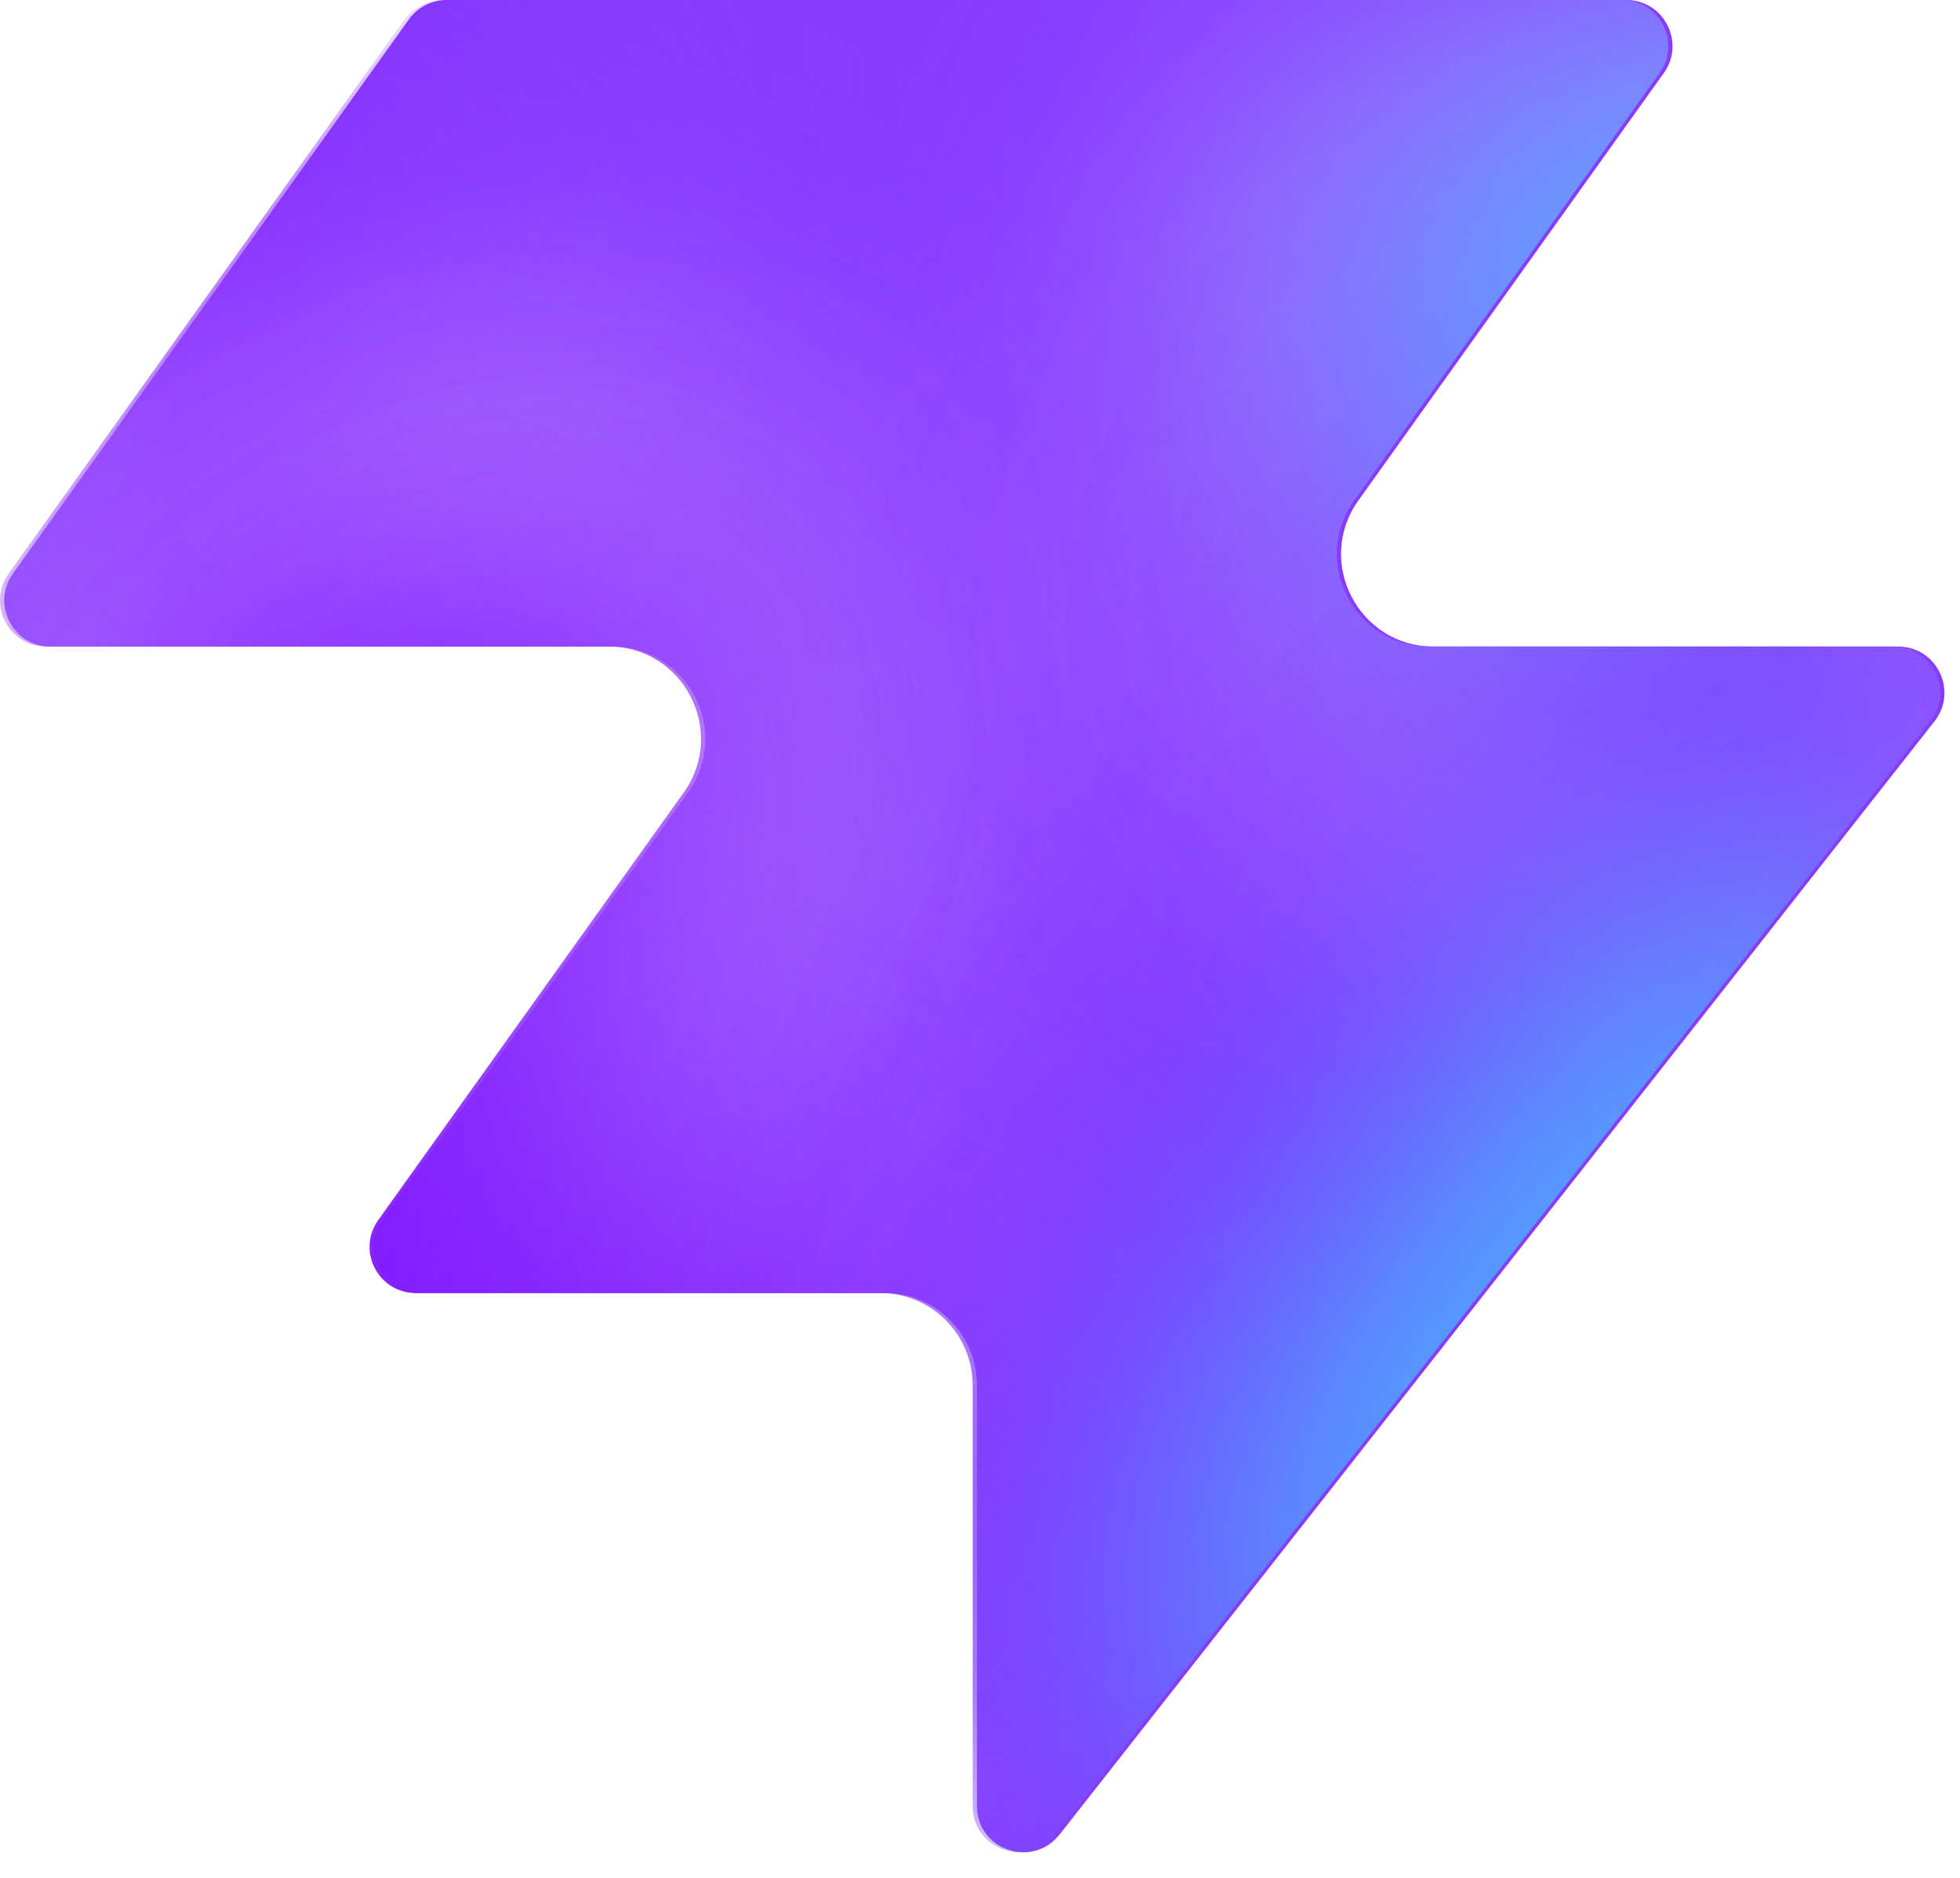
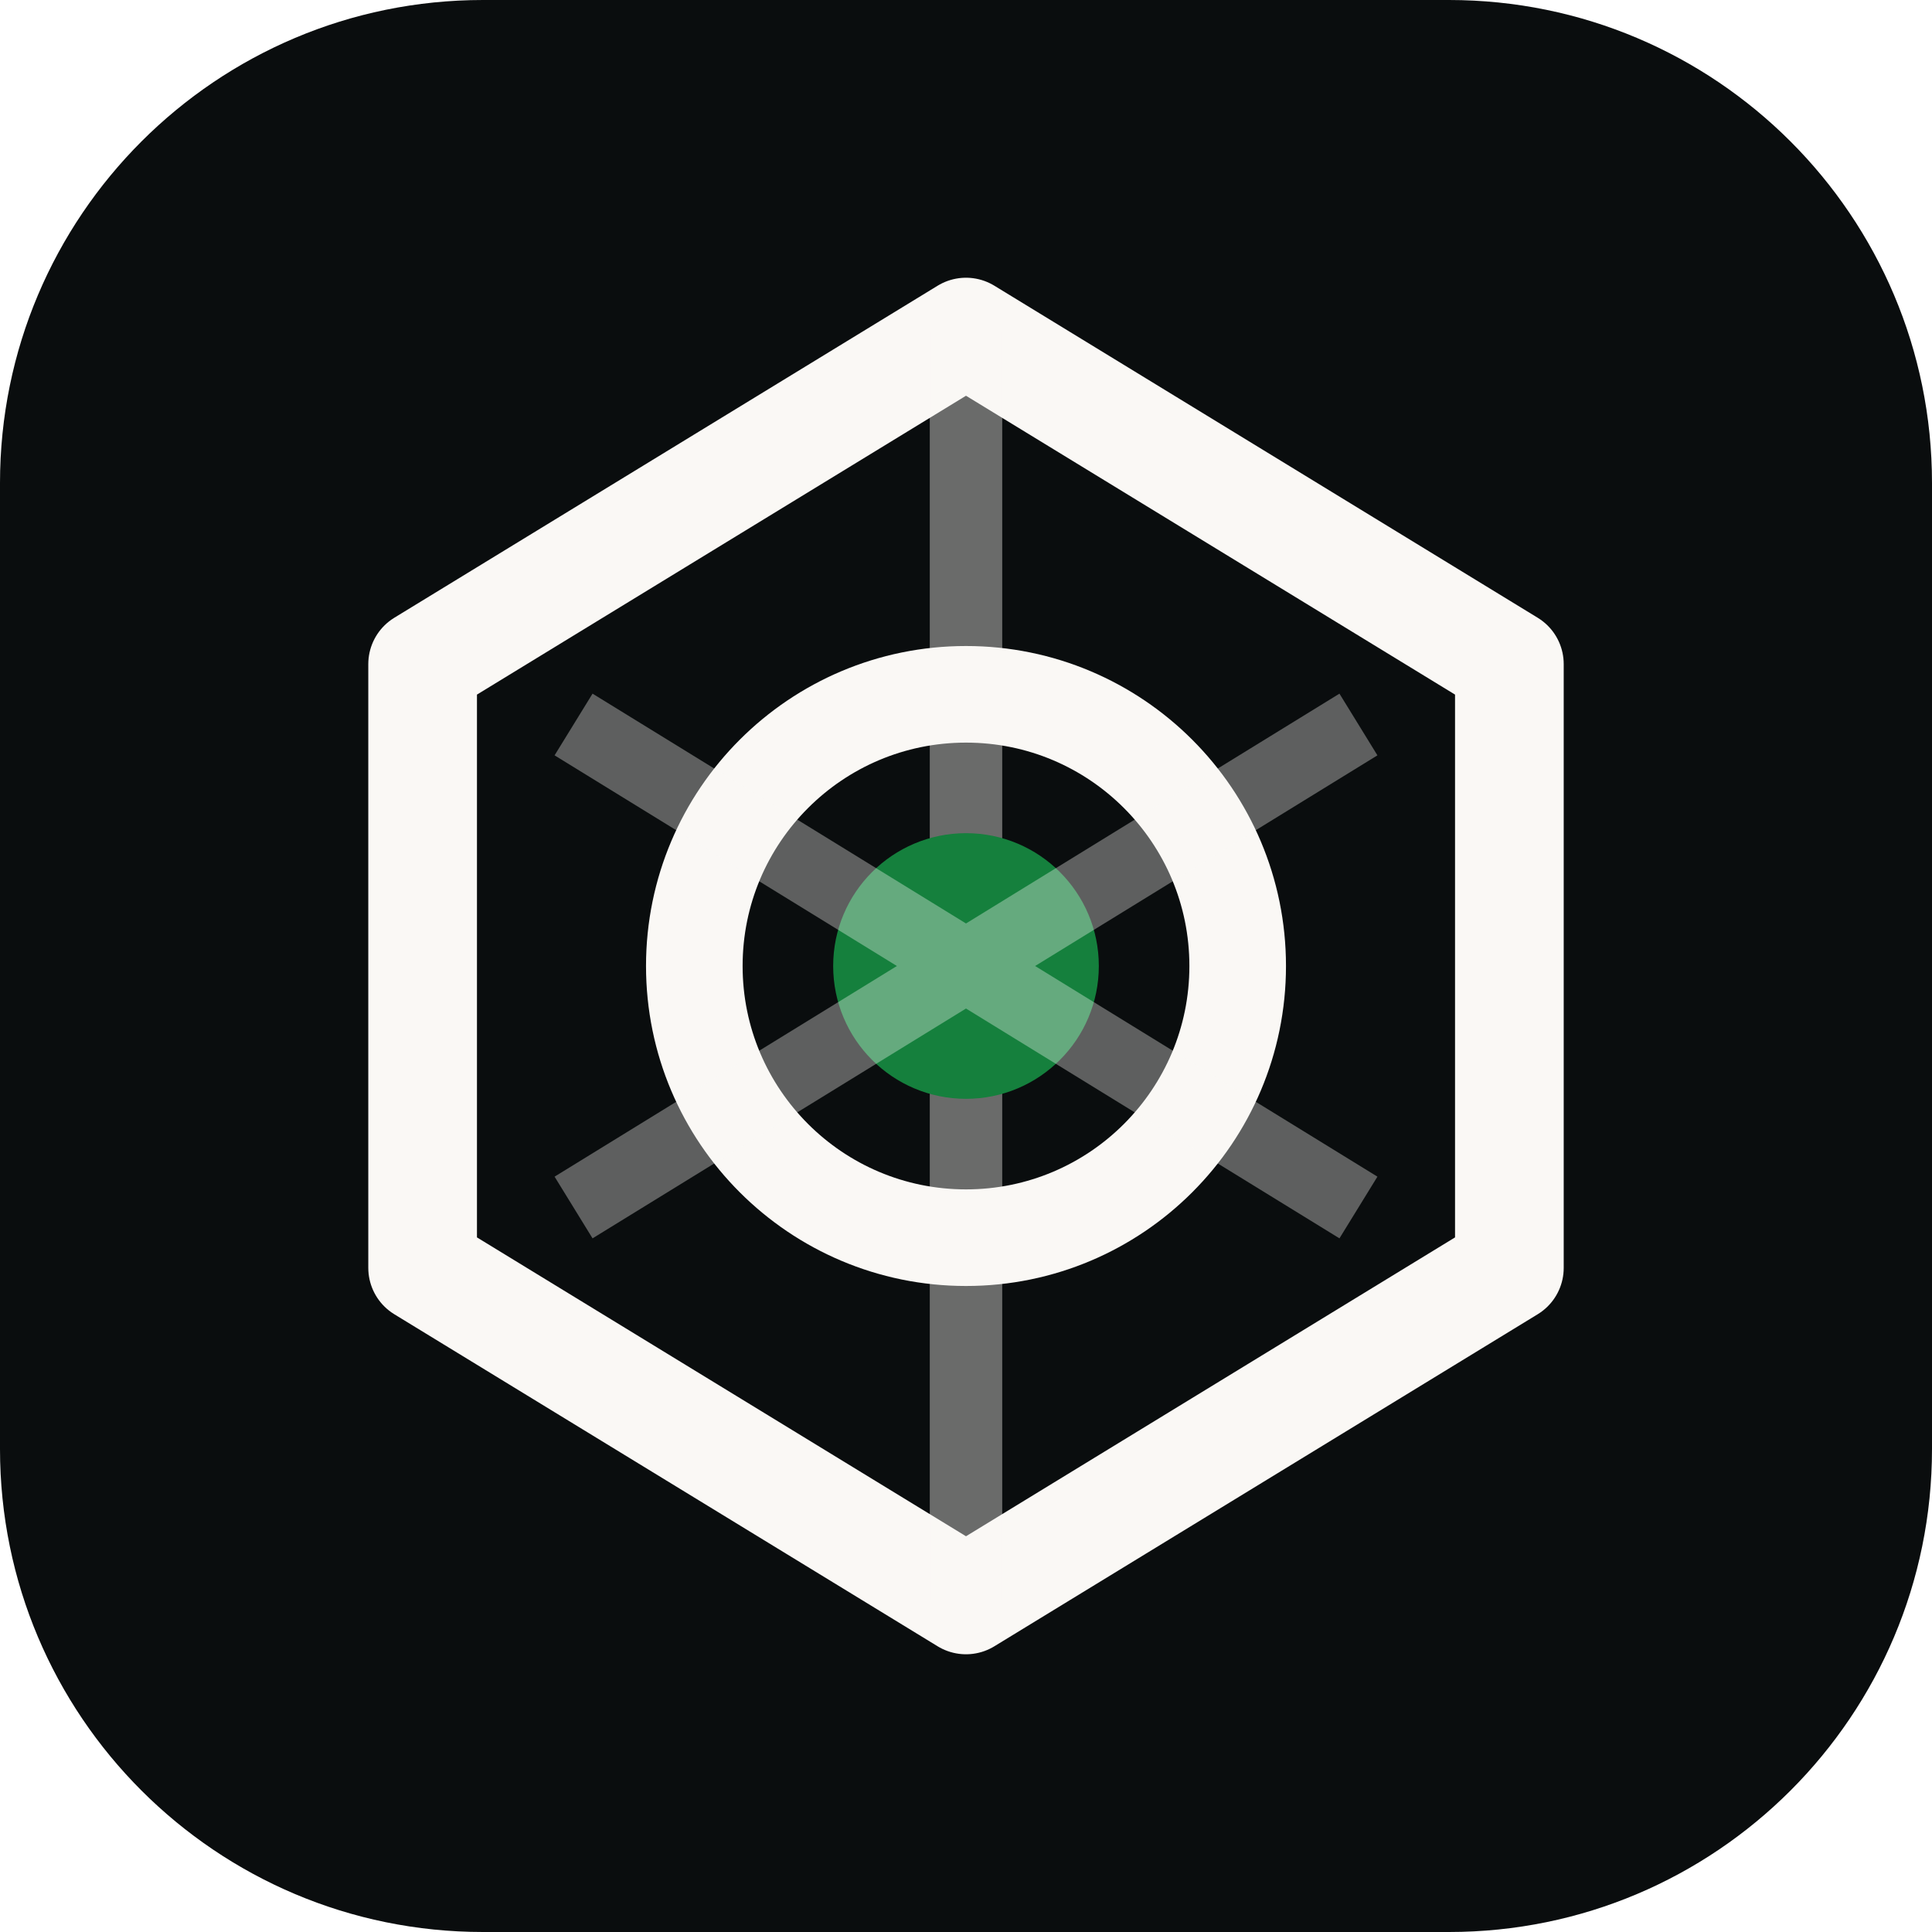
- <svg xmlns="http://www.w3.org/2000/svg" width="48" height="46" fill="none" viewBox="0 0 48 46">
-   <path fill="#863bff" d="M25.946 44.938c-.664.845-2.021.375-2.021-.698V33.937a2.26 2.26 0 0 0-2.262-2.262H10.287c-.92 0-1.456-1.04-.92-1.788l7.48-10.471c1.07-1.497 0-3.578-1.842-3.578H1.237c-.92 0-1.456-1.04-.92-1.788L10.013.474c.214-.297.556-.474.92-.474h28.894c.92 0 1.456 1.04.92 1.788l-7.48 10.471c-1.07 1.498 0 3.579 1.842 3.579h11.377c.943 0 1.473 1.088.89 1.83L25.947 44.94z" style="fill:#863bff;fill:color(display-p3 .525 .23 1);fill-opacity:1" />
-   <mask id="a" width="48" height="46" x="0" y="0" maskUnits="userSpaceOnUse" style="mask-type:alpha">
-     <path fill="#000" d="M25.842 44.938c-.664.844-2.021.375-2.021-.698V33.937a2.26 2.26 0 0 0-2.262-2.262H10.183c-.92 0-1.456-1.04-.92-1.788l7.48-10.471c1.07-1.498 0-3.579-1.842-3.579H1.133c-.92 0-1.456-1.04-.92-1.787L9.91.473c.214-.297.556-.474.92-.474h28.894c.92 0 1.456 1.04.92 1.788l-7.48 10.471c-1.07 1.498 0 3.578 1.842 3.578h11.377c.943 0 1.473 1.088.89 1.832L25.843 44.94z" style="fill:#000;fill-opacity:1" />
-   </mask>
-   <g mask="url(#a)">
-     <g filter="url(#b)">
-       <ellipse cx="5.508" cy="14.704" fill="#ede6ff" rx="5.508" ry="14.704" style="fill:#ede6ff;fill:color(display-p3 .927 .903 1);fill-opacity:1" transform="matrix(.00324 1 1 -.00324 -4.47 31.516)" />
-     </g>
-     <g filter="url(#c)">
-       <ellipse cx="10.399" cy="29.851" fill="#ede6ff" rx="10.399" ry="29.851" style="fill:#ede6ff;fill:color(display-p3 .927 .903 1);fill-opacity:1" transform="matrix(.00324 1 1 -.00324 -39.328 7.883)" />
-     </g>
-     <g filter="url(#d)">
-       <ellipse cx="5.508" cy="30.487" fill="#7e14ff" rx="5.508" ry="30.487" style="fill:#7e14ff;fill:color(display-p3 .492 .077 1);fill-opacity:1" transform="rotate(89.814 -25.913 -14.639)scale(1 -1)" />
-     </g>
-     <g filter="url(#e)">
-       <ellipse cx="5.508" cy="30.599" fill="#7e14ff" rx="5.508" ry="30.599" style="fill:#7e14ff;fill:color(display-p3 .492 .077 1);fill-opacity:1" transform="rotate(89.814 -32.644 -3.334)scale(1 -1)" />
-     </g>
-     <g filter="url(#f)">
-       <ellipse cx="5.508" cy="30.599" fill="#7e14ff" rx="5.508" ry="30.599" style="fill:#7e14ff;fill:color(display-p3 .492 .077 1);fill-opacity:1" transform="matrix(.00324 1 1 -.00324 -34.34 30.47)" />
-     </g>
-     <g filter="url(#g)">
-       <ellipse cx="14.072" cy="22.078" fill="#ede6ff" rx="14.072" ry="22.078" style="fill:#ede6ff;fill:color(display-p3 .927 .903 1);fill-opacity:1" transform="rotate(93.35 24.506 48.493)scale(-1 1)" />
-     </g>
-     <g filter="url(#h)">
-       <ellipse cx="3.47" cy="21.501" fill="#7e14ff" rx="3.47" ry="21.501" style="fill:#7e14ff;fill:color(display-p3 .492 .077 1);fill-opacity:1" transform="rotate(89.009 28.708 47.59)scale(-1 1)" />
-     </g>
-     <g filter="url(#i)">
-       <ellipse cx="3.47" cy="21.501" fill="#7e14ff" rx="3.47" ry="21.501" style="fill:#7e14ff;fill:color(display-p3 .492 .077 1);fill-opacity:1" transform="rotate(89.009 28.708 47.59)scale(-1 1)" />
-     </g>
-     <g filter="url(#j)">
-       <ellipse cx=".387" cy="8.972" fill="#7e14ff" rx="4.407" ry="29.108" style="fill:#7e14ff;fill:color(display-p3 .492 .077 1);fill-opacity:1" transform="rotate(39.51 .387 8.972)" />
-     </g>
-     <g filter="url(#k)">
-       <ellipse cx="47.523" cy="-6.092" fill="#7e14ff" rx="4.407" ry="29.108" style="fill:#7e14ff;fill:color(display-p3 .492 .077 1);fill-opacity:1" transform="rotate(37.892 47.523 -6.092)" />
-     </g>
-     <g filter="url(#l)">
-       <ellipse cx="41.412" cy="6.333" fill="#47bfff" rx="5.971" ry="9.665" style="fill:#47bfff;fill:color(display-p3 .28 .748 1);fill-opacity:1" transform="rotate(37.892 41.412 6.333)" />
-     </g>
-     <g filter="url(#m)">
-       <ellipse cx="-1.879" cy="38.332" fill="#7e14ff" rx="4.407" ry="29.108" style="fill:#7e14ff;fill:color(display-p3 .492 .077 1);fill-opacity:1" transform="rotate(37.892 -1.88 38.332)" />
-     </g>
-     <g filter="url(#n)">
-       <ellipse cx="-1.879" cy="38.332" fill="#7e14ff" rx="4.407" ry="29.108" style="fill:#7e14ff;fill:color(display-p3 .492 .077 1);fill-opacity:1" transform="rotate(37.892 -1.88 38.332)" />
-     </g>
-     <g filter="url(#o)">
-       <ellipse cx="35.651" cy="29.907" fill="#7e14ff" rx="4.407" ry="29.108" style="fill:#7e14ff;fill:color(display-p3 .492 .077 1);fill-opacity:1" transform="rotate(37.892 35.651 29.907)" />
-     </g>
-     <g filter="url(#p)">
-       <ellipse cx="38.418" cy="32.4" fill="#47bfff" rx="5.971" ry="15.297" style="fill:#47bfff;fill:color(display-p3 .28 .748 1);fill-opacity:1" transform="rotate(37.892 38.418 32.4)" />
-     </g>
-   </g>
-   <defs>
-     <filter id="b" width="60.045" height="41.654" x="-19.77" y="16.149" color-interpolation-filters="sRGB" filterUnits="userSpaceOnUse">
-       <feFlood flood-opacity="0" result="BackgroundImageFix" />
-       <feBlend in="SourceGraphic" in2="BackgroundImageFix" result="shape" />
-       <feGaussianBlur result="effect1_foregroundBlur_2002_17158" stdDeviation="7.659" />
-     </filter>
-     <filter id="c" width="90.34" height="51.437" x="-54.613" y="-7.533" color-interpolation-filters="sRGB" filterUnits="userSpaceOnUse">
-       <feFlood flood-opacity="0" result="BackgroundImageFix" />
-       <feBlend in="SourceGraphic" in2="BackgroundImageFix" result="shape" />
-       <feGaussianBlur result="effect1_foregroundBlur_2002_17158" stdDeviation="7.659" />
-     </filter>
-     <filter id="d" width="79.355" height="29.4" x="-49.64" y="2.03" color-interpolation-filters="sRGB" filterUnits="userSpaceOnUse">
-       <feFlood flood-opacity="0" result="BackgroundImageFix" />
-       <feBlend in="SourceGraphic" in2="BackgroundImageFix" result="shape" />
-       <feGaussianBlur result="effect1_foregroundBlur_2002_17158" stdDeviation="4.596" />
-     </filter>
-     <filter id="e" width="79.579" height="29.4" x="-45.045" y="20.029" color-interpolation-filters="sRGB" filterUnits="userSpaceOnUse">
-       <feFlood flood-opacity="0" result="BackgroundImageFix" />
-       <feBlend in="SourceGraphic" in2="BackgroundImageFix" result="shape" />
-       <feGaussianBlur result="effect1_foregroundBlur_2002_17158" stdDeviation="4.596" />
-     </filter>
-     <filter id="f" width="79.579" height="29.4" x="-43.513" y="21.178" color-interpolation-filters="sRGB" filterUnits="userSpaceOnUse">
-       <feFlood flood-opacity="0" result="BackgroundImageFix" />
-       <feBlend in="SourceGraphic" in2="BackgroundImageFix" result="shape" />
-       <feGaussianBlur result="effect1_foregroundBlur_2002_17158" stdDeviation="4.596" />
-     </filter>
-     <filter id="g" width="74.749" height="58.852" x="15.756" y="-17.901" color-interpolation-filters="sRGB" filterUnits="userSpaceOnUse">
-       <feFlood flood-opacity="0" result="BackgroundImageFix" />
-       <feBlend in="SourceGraphic" in2="BackgroundImageFix" result="shape" />
-       <feGaussianBlur result="effect1_foregroundBlur_2002_17158" stdDeviation="7.659" />
-     </filter>
-     <filter id="h" width="61.377" height="25.362" x="23.548" y="2.284" color-interpolation-filters="sRGB" filterUnits="userSpaceOnUse">
-       <feFlood flood-opacity="0" result="BackgroundImageFix" />
-       <feBlend in="SourceGraphic" in2="BackgroundImageFix" result="shape" />
-       <feGaussianBlur result="effect1_foregroundBlur_2002_17158" stdDeviation="4.596" />
-     </filter>
-     <filter id="i" width="61.377" height="25.362" x="23.548" y="2.284" color-interpolation-filters="sRGB" filterUnits="userSpaceOnUse">
-       <feFlood flood-opacity="0" result="BackgroundImageFix" />
-       <feBlend in="SourceGraphic" in2="BackgroundImageFix" result="shape" />
-       <feGaussianBlur result="effect1_foregroundBlur_2002_17158" stdDeviation="4.596" />
-     </filter>
-     <filter id="j" width="56.045" height="63.649" x="-27.636" y="-22.853" color-interpolation-filters="sRGB" filterUnits="userSpaceOnUse">
-       <feFlood flood-opacity="0" result="BackgroundImageFix" />
-       <feBlend in="SourceGraphic" in2="BackgroundImageFix" result="shape" />
-       <feGaussianBlur result="effect1_foregroundBlur_2002_17158" stdDeviation="4.596" />
-     </filter>
-     <filter id="k" width="54.814" height="64.646" x="20.116" y="-38.415" color-interpolation-filters="sRGB" filterUnits="userSpaceOnUse">
-       <feFlood flood-opacity="0" result="BackgroundImageFix" />
-       <feBlend in="SourceGraphic" in2="BackgroundImageFix" result="shape" />
-       <feGaussianBlur result="effect1_foregroundBlur_2002_17158" stdDeviation="4.596" />
-     </filter>
-     <filter id="l" width="33.541" height="35.313" x="24.641" y="-11.323" color-interpolation-filters="sRGB" filterUnits="userSpaceOnUse">
-       <feFlood flood-opacity="0" result="BackgroundImageFix" />
-       <feBlend in="SourceGraphic" in2="BackgroundImageFix" result="shape" />
-       <feGaussianBlur result="effect1_foregroundBlur_2002_17158" stdDeviation="4.596" />
-     </filter>
-     <filter id="m" width="54.814" height="64.646" x="-29.286" y="6.009" color-interpolation-filters="sRGB" filterUnits="userSpaceOnUse">
-       <feFlood flood-opacity="0" result="BackgroundImageFix" />
-       <feBlend in="SourceGraphic" in2="BackgroundImageFix" result="shape" />
-       <feGaussianBlur result="effect1_foregroundBlur_2002_17158" stdDeviation="4.596" />
-     </filter>
-     <filter id="n" width="54.814" height="64.646" x="-29.286" y="6.009" color-interpolation-filters="sRGB" filterUnits="userSpaceOnUse">
-       <feFlood flood-opacity="0" result="BackgroundImageFix" />
-       <feBlend in="SourceGraphic" in2="BackgroundImageFix" result="shape" />
-       <feGaussianBlur result="effect1_foregroundBlur_2002_17158" stdDeviation="4.596" />
-     </filter>
-     <filter id="o" width="54.814" height="64.646" x="8.244" y="-2.416" color-interpolation-filters="sRGB" filterUnits="userSpaceOnUse">
-       <feFlood flood-opacity="0" result="BackgroundImageFix" />
-       <feBlend in="SourceGraphic" in2="BackgroundImageFix" result="shape" />
-       <feGaussianBlur result="effect1_foregroundBlur_2002_17158" stdDeviation="4.596" />
-     </filter>
-     <filter id="p" width="39.409" height="43.623" x="18.713" y="10.588" color-interpolation-filters="sRGB" filterUnits="userSpaceOnUse">
-       <feFlood flood-opacity="0" result="BackgroundImageFix" />
-       <feBlend in="SourceGraphic" in2="BackgroundImageFix" result="shape" />
-       <feGaussianBlur result="effect1_foregroundBlur_2002_17158" stdDeviation="4.596" />
-     </filter>
-   </defs>
+ <svg xmlns="http://www.w3.org/2000/svg" viewBox="0 0 32 32" width="32" height="32" fill="none">
+   <rect width="32" height="32" rx="8" fill="#0A0D0E" />
+   <path d="M16 5.5L25 11V21L16 26.5L7 21V11L16 5.5Z" stroke="#FAF8F5" stroke-width="1.8" stroke-linejoin="round" />
+   <path d="M16 5.5V26.5" stroke="#FAF8F5" stroke-width="1.2" stroke-opacity="0.4" />
+   <circle cx="16" cy="16" r="4.5" stroke="#FAF8F5" stroke-width="1.6" />
+   <circle cx="16" cy="16" r="2.2" fill="#15803D" />
+   <path d="M9.5 12L22.5 20M9.5 20L22.5 12" stroke="#FAF8F5" stroke-width="1.2" stroke-opacity="0.35" />
</svg>
